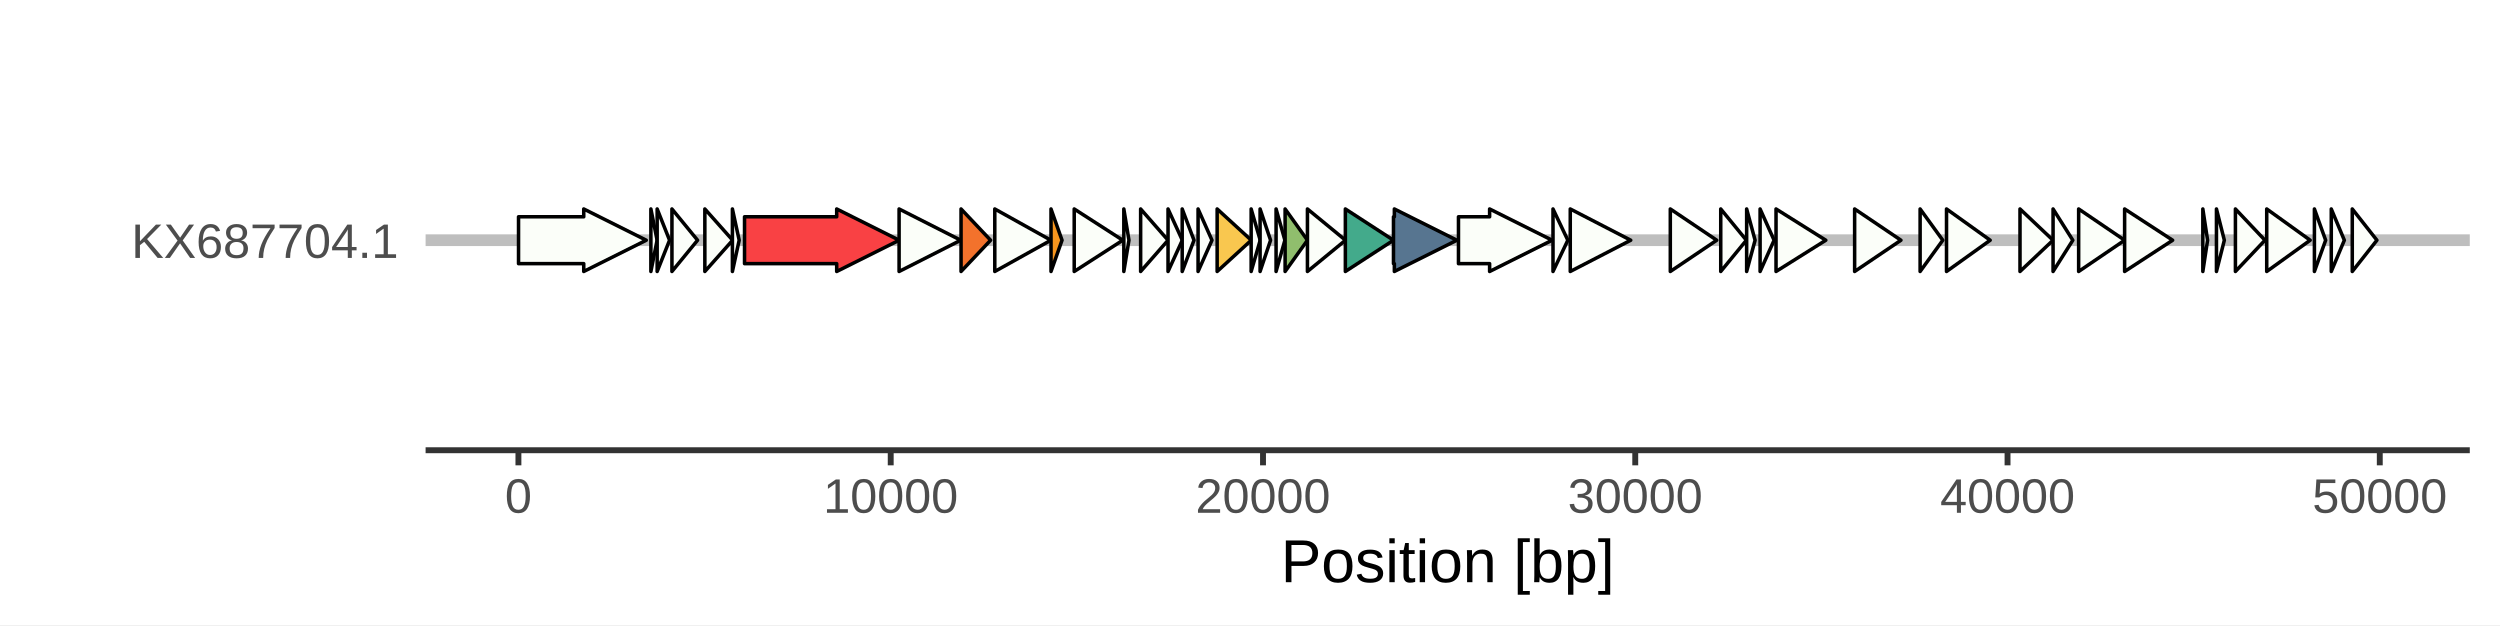
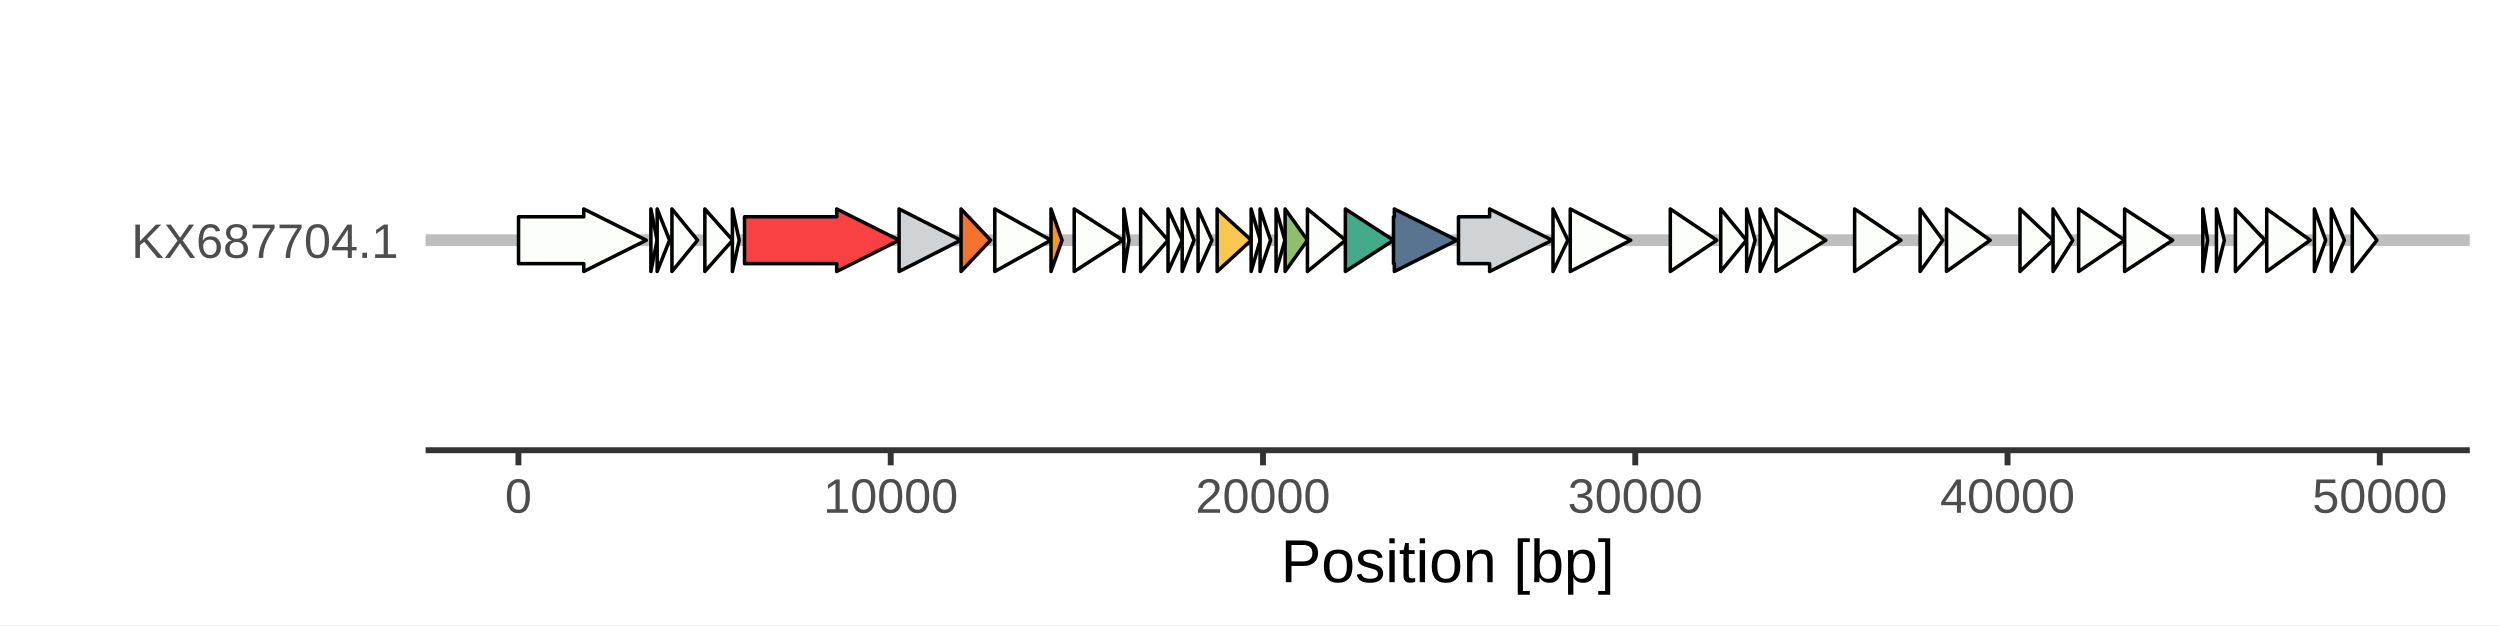
<svg xmlns="http://www.w3.org/2000/svg" class="svglite" width="453.54pt" height="113.39pt" viewBox="0 0 453.54 113.39">
  <defs>
    <style type="text/css">
    .svglite line, .svglite polyline, .svglite polygon, .svglite path, .svglite rect, .svglite circle {
      fill: none;
      stroke: #000000;
      stroke-linecap: round;
      stroke-linejoin: round;
      stroke-miterlimit: 10.00;
    }
    .svglite text {
      white-space: pre;
    }
  </style>
  </defs>
  <rect width="100%" height="100%" style="stroke: none; fill: #FFFFFF;" />
  <defs>
    <clipPath id="cpMC4wMHw0NTMuNTR8MC4wMHwxMTMuMzk=">
      <rect x="0.00" y="0.00" width="453.54" height="113.39" />
    </clipPath>
  </defs>
  <g clip-path="url(#cpMC4wMHw0NTMuNTR8MC4wMHwxMTMuMzk=)">
    <rect x="0" y="0.00" width="453.54" height="113.39" style="stroke-width: 1.07; stroke: #FFFFFF; fill: #FFFFFF;" />
  </g>
  <defs>
    <clipPath id="cpNzcuMjF8NDQ4LjA2fDUuNDh8ODEuNjg=">
      <rect x="77.21" y="5.48" width="370.85" height="76.20" />
    </clipPath>
  </defs>
  <g clip-path="url(#cpNzcuMjF8NDQ4LjA2fDUuNDh8ODEuNjg=)">
    <polyline points="77.21,43.58 448.06,43.58 " style="stroke-width: 2.13; stroke: #BEBEBE; stroke-linecap: butt;" />
    <polygon points="94.07,39.33 94.07,47.83 105.90,47.83 105.90,49.25 117.24,43.58 105.90,37.91 105.90,39.33 " style="stroke-width: 0.64; fill: #FBFEF9;" />
    <polygon points="118.08,39.33 118.08,47.83 118.08,47.83 118.08,49.25 119.21,43.58 118.08,37.91 118.08,39.33 " style="stroke-width: 0.64; fill: #FBFEF9;" />
    <polygon points="119.22,39.33 119.22,47.83 119.22,47.83 119.22,49.25 121.47,43.58 119.22,37.91 119.22,39.33 " style="stroke-width: 0.64; fill: #FBFEF9;" />
    <polygon points="121.90,39.33 121.90,47.83 121.90,47.83 121.90,49.25 126.55,43.58 121.90,37.91 121.90,39.33 " style="stroke-width: 0.64; fill: #FBFEF9;" />
    <polygon points="127.87,39.33 127.87,47.83 127.87,47.83 127.87,49.25 132.91,43.58 127.87,37.91 127.87,39.33 " style="stroke-width: 0.64; fill: #FBFEF9;" />
    <polygon points="132.87,39.33 132.87,47.83 132.87,47.83 132.87,49.25 134.10,43.58 132.87,37.91 132.87,39.33 " style="stroke-width: 0.64; fill: #FBFEF9;" />
    <polygon points="135.07,39.33 135.07,47.83 151.79,47.83 151.79,49.25 163.13,43.58 151.79,37.91 151.79,39.33 " style="stroke-width: 0.64; fill: #F94144;" />
-     <polygon points="163.11,39.33 163.11,47.83 163.11,47.83 163.11,49.25 174.29,43.58 163.11,37.91 163.11,39.33 " style="stroke-width: 0.64; fill: #FBFEF9;" />
+     <polygon points="163.11,39.33 163.11,47.83 163.11,47.83 163.11,49.25 174.29,43.58 163.11,37.91 163.11,39.33 " style="stroke-width: 0.64; fill: #D0D3D6;" />
    <polygon points="174.35,39.33 174.35,47.83 174.35,47.83 174.35,49.25 179.71,43.58 174.35,37.91 174.35,39.33 " style="stroke-width: 0.64; fill: #F3722C;" />
    <polygon points="180.47,39.33 180.47,47.83 180.47,47.83 180.47,49.25 190.65,43.58 180.47,37.91 180.47,39.33 " style="stroke-width: 0.64; fill: #FBFEF9;" />
    <polygon points="190.67,39.33 190.67,47.83 190.67,47.83 190.67,49.25 192.67,43.58 190.67,37.91 190.67,39.33 " style="stroke-width: 0.64; fill: #F8961E;" />
    <polygon points="194.88,39.33 194.88,47.83 194.88,47.83 194.88,49.25 203.69,43.58 194.88,37.91 194.88,39.33 " style="stroke-width: 0.64; fill: #FBFEF9;" />
    <polygon points="203.88,39.33 203.88,47.83 203.88,47.83 203.88,49.25 204.81,43.58 203.88,37.91 203.88,39.33 " style="stroke-width: 0.64; fill: #FBFEF9;" />
    <polygon points="206.93,39.33 206.93,47.83 206.93,47.83 206.93,49.25 211.90,43.58 206.93,37.91 206.93,39.33 " style="stroke-width: 0.64; fill: #FBFEF9;" />
    <polygon points="211.90,39.33 211.90,47.83 211.90,47.83 211.90,49.25 214.49,43.58 211.90,37.91 211.90,39.33 " style="stroke-width: 0.64; fill: #FBFEF9;" />
    <polygon points="214.47,39.33 214.47,47.83 214.47,47.83 214.47,49.25 216.61,43.58 214.47,37.91 214.47,39.33 " style="stroke-width: 0.64; fill: #FBFEF9;" />
    <polygon points="217.35,39.33 217.35,47.83 217.35,47.83 217.35,49.25 219.87,43.58 217.35,37.91 217.35,39.33 " style="stroke-width: 0.64; fill: #FBFEF9;" />
    <polygon points="220.81,39.33 220.81,47.83 220.81,47.83 220.81,49.25 227.00,43.58 220.81,37.91 220.81,39.33 " style="stroke-width: 0.64; fill: #F9C74F;" />
    <polygon points="226.98,39.33 226.98,47.83 226.98,47.83 226.98,49.25 228.62,43.58 226.98,37.91 226.98,39.33 " style="stroke-width: 0.64; fill: #FBFEF9;" />
    <polygon points="228.60,39.33 228.60,47.83 228.60,47.83 228.60,49.25 230.50,43.58 228.60,37.91 228.60,39.33 " style="stroke-width: 0.64; fill: #FBFEF9;" />
    <polygon points="231.50,39.33 231.50,47.83 231.50,47.83 231.50,49.25 233.10,43.58 231.50,37.91 231.50,39.33 " style="stroke-width: 0.64; fill: #FBFEF9;" />
    <polygon points="233.14,39.33 233.14,47.83 233.14,47.83 233.14,49.25 237.19,43.58 233.14,37.91 233.14,39.33 " style="stroke-width: 0.64; fill: #90BE6D;" />
    <polygon points="237.19,39.33 237.19,47.83 237.19,47.83 237.19,49.25 244.09,43.58 237.19,37.91 237.19,39.33 " style="stroke-width: 0.64; fill: #FBFEF9;" />
    <polygon points="244.07,39.33 244.07,47.83 244.07,47.83 244.07,49.25 252.80,43.58 244.07,37.91 244.07,39.33 " style="stroke-width: 0.64; fill: #43AA8B;" />
    <polygon points="252.80,39.33 252.80,47.83 252.96,47.83 252.96,49.25 264.30,43.58 252.96,37.91 252.96,39.33 " style="stroke-width: 0.64; fill: #577590;" />
-     <polygon points="264.59,39.33 264.59,47.83 270.24,47.83 270.24,49.25 281.58,43.58 270.24,37.91 270.24,39.33 " style="stroke-width: 0.64; fill: #FBFEF9;" />
+     <polygon points="264.59,39.33 264.59,47.83 270.24,47.83 270.24,49.25 281.58,43.58 270.24,37.91 270.24,39.33 " style="stroke-width: 0.64; fill: #D0D3D6;" />
    <polygon points="281.74,39.33 281.74,47.83 281.74,47.83 281.74,49.25 284.43,43.58 281.74,37.91 281.74,39.33 " style="stroke-width: 0.64; fill: #FBFEF9;" />
    <polygon points="284.87,39.33 284.87,47.83 284.87,47.83 284.87,49.25 295.84,43.58 284.87,37.91 284.87,39.33 " style="stroke-width: 0.64; fill: #FBFEF9;" />
    <polygon points="303.02,39.33 303.02,47.83 303.02,47.83 303.02,49.25 311.44,43.58 303.02,37.91 303.02,39.33 " style="stroke-width: 0.64; fill: #FBFEF9;" />
    <polygon points="312.17,39.33 312.17,47.83 312.17,47.83 312.17,49.25 316.82,43.58 312.17,37.91 312.17,39.33 " style="stroke-width: 0.64; fill: #FBFEF9;" />
    <polygon points="316.87,39.33 316.87,47.83 316.87,47.83 316.87,49.25 318.40,43.58 316.87,37.91 316.87,39.33 " style="stroke-width: 0.64; fill: #FBFEF9;" />
    <polygon points="319.31,39.33 319.31,47.83 319.31,47.83 319.31,49.25 321.85,43.58 319.31,37.91 319.31,39.33 " style="stroke-width: 0.64; fill: #FBFEF9;" />
    <polygon points="322.20,39.33 322.20,47.83 322.20,47.83 322.20,49.25 331.23,43.58 322.20,37.91 322.20,39.33 " style="stroke-width: 0.64; fill: #FBFEF9;" />
    <polygon points="336.46,39.33 336.46,47.83 336.46,47.83 336.46,49.25 344.86,43.58 336.46,37.91 336.46,39.33 " style="stroke-width: 0.64; fill: #FBFEF9;" />
    <polygon points="348.34,39.33 348.34,47.83 348.34,47.83 348.34,49.25 352.45,43.58 348.34,37.91 348.34,39.33 " style="stroke-width: 0.64; fill: #FBFEF9;" />
    <polygon points="353.13,39.33 353.13,47.83 353.13,47.83 353.13,49.25 361.05,43.58 353.13,37.91 353.13,39.33 " style="stroke-width: 0.64; fill: #FBFEF9;" />
    <polygon points="366.46,39.33 366.46,47.83 366.46,47.83 366.46,49.25 372.45,43.58 366.46,37.91 366.46,39.33 " style="stroke-width: 0.64; fill: #FBFEF9;" />
    <polygon points="372.46,39.33 372.46,47.83 372.46,47.83 372.46,49.25 376.04,43.58 372.46,37.91 372.46,39.33 " style="stroke-width: 0.64; fill: #FBFEF9;" />
    <polygon points="377.10,39.33 377.10,47.83 377.10,47.83 377.10,49.25 385.44,43.58 377.10,37.91 377.10,39.33 " style="stroke-width: 0.64; fill: #FBFEF9;" />
    <polygon points="385.44,39.33 385.44,47.83 385.44,47.83 385.44,49.25 394.15,43.58 385.44,37.91 385.44,39.33 " style="stroke-width: 0.64; fill: #FBFEF9;" />
    <polygon points="399.63,39.33 399.63,47.83 399.63,47.83 399.63,49.25 400.49,43.58 399.63,37.91 399.63,39.33 " style="stroke-width: 0.64; fill: #FBFEF9;" />
    <polygon points="402.10,39.33 402.10,47.83 402.10,47.83 402.10,49.25 403.53,43.58 402.10,37.91 402.10,39.33 " style="stroke-width: 0.64; fill: #FBFEF9;" />
    <polygon points="405.54,39.33 405.54,47.83 405.54,47.83 405.54,49.25 410.90,43.58 405.54,37.91 405.54,39.33 " style="stroke-width: 0.64; fill: #FBFEF9;" />
    <polygon points="411.22,39.33 411.22,47.83 411.22,47.83 411.22,49.25 419.10,43.58 411.22,37.91 411.22,39.33 " style="stroke-width: 0.64; fill: #FBFEF9;" />
    <polygon points="419.87,39.33 419.87,47.83 419.87,47.83 419.87,49.25 421.91,43.58 419.87,37.91 419.87,39.33 " style="stroke-width: 0.64; fill: #FBFEF9;" />
    <polygon points="422.93,39.33 422.93,47.83 422.93,47.83 422.93,49.25 425.30,43.58 422.93,37.91 422.93,39.33 " style="stroke-width: 0.64; fill: #FBFEF9;" />
    <polygon points="426.74,39.33 426.74,47.83 426.74,47.83 426.74,49.25 431.21,43.58 426.74,37.91 426.74,39.33 " style="stroke-width: 0.64; fill: #FBFEF9;" />
  </g>
  <g clip-path="url(#cpMC4wMHw0NTMuNTR8MC4wMHwxMTMuMzk=)">
</g>
  <defs>
    <clipPath id="cpNzcuMjF8NDQ4LjA2fDUuNDh8NS40OA==">
      <rect x="77.21" y="5.48" width="370.85" height="0.00" />
    </clipPath>
  </defs>
  <g clip-path="url(#cpNzcuMjF8NDQ4LjA2fDUuNDh8NS40OA==)">
</g>
  <g clip-path="url(#cpMC4wMHw0NTMuNTR8MC4wMHwxMTMuMzk=)">
    <polyline points="77.21,81.68 448.06,81.68 " style="stroke-width: 1.07; stroke: #333333; stroke-linecap: butt;" />
    <polyline points="94.05,84.42 94.05,81.68 " style="stroke-width: 1.07; stroke: #333333; stroke-linecap: butt;" />
    <polyline points="161.59,84.42 161.59,81.68 " style="stroke-width: 1.07; stroke: #333333; stroke-linecap: butt;" />
    <polyline points="229.13,84.42 229.13,81.68 " style="stroke-width: 1.07; stroke: #333333; stroke-linecap: butt;" />
    <polyline points="296.66,84.42 296.66,81.68 " style="stroke-width: 1.07; stroke: #333333; stroke-linecap: butt;" />
    <polyline points="364.20,84.42 364.20,81.68 " style="stroke-width: 1.07; stroke: #333333; stroke-linecap: butt;" />
    <polyline points="431.73,84.42 431.73,81.68 " style="stroke-width: 1.07; stroke: #333333; stroke-linecap: butt;" />
-     <text x="94.05" y="93.03" text-anchor="middle" style="font-size: 8.80px;fill: #4D4D4D; font-family: &quot;Liberation Sans&quot;;" textLength="5.59px" lengthAdjust="spacingAndGlyphs">0</text>
-     <text x="161.59" y="93.03" text-anchor="middle" style="font-size: 8.80px;fill: #4D4D4D; font-family: &quot;Liberation Sans&quot;;" textLength="27.97px" lengthAdjust="spacingAndGlyphs">10000</text>
-     <text x="229.13" y="93.03" text-anchor="middle" style="font-size: 8.80px;fill: #4D4D4D; font-family: &quot;Liberation Sans&quot;;" textLength="27.97px" lengthAdjust="spacingAndGlyphs">20000</text>
-     <text x="296.66" y="93.03" text-anchor="middle" style="font-size: 8.80px;fill: #4D4D4D; font-family: &quot;Liberation Sans&quot;;" textLength="27.97px" lengthAdjust="spacingAndGlyphs">30000</text>
-     <text x="364.20" y="93.03" text-anchor="middle" style="font-size: 8.80px;fill: #4D4D4D; font-family: &quot;Liberation Sans&quot;;" textLength="27.97px" lengthAdjust="spacingAndGlyphs">40000</text>
-     <text x="431.73" y="93.03" text-anchor="middle" style="font-size: 8.80px;fill: #4D4D4D; font-family: &quot;Liberation Sans&quot;;" textLength="27.97px" lengthAdjust="spacingAndGlyphs">50000</text>
-     <text x="72.28" y="46.79" text-anchor="end" style="font-size: 8.80px;fill: #4D4D4D; font-family: &quot;Liberation Sans&quot;;" textLength="53.75px" lengthAdjust="spacingAndGlyphs">KX687704.1</text>
-     <text x="262.64" y="105.62" text-anchor="middle" style="font-size: 11.00px; font-family: &quot;Liberation Sans&quot;;" textLength="68.89px" lengthAdjust="spacingAndGlyphs">Position [bp]</text>
+     <text x="94.05" y="93.03" text-anchor="middle" style="font-size: 8.80px;fill: #4D4D4D; font-family: &quot;Arial&quot;;" textLength="5.59px" lengthAdjust="spacingAndGlyphs">0</text>
+     <text x="161.59" y="93.03" text-anchor="middle" style="font-size: 8.80px;fill: #4D4D4D; font-family: &quot;Arial&quot;;" textLength="27.97px" lengthAdjust="spacingAndGlyphs">10000</text>
+     <text x="229.13" y="93.03" text-anchor="middle" style="font-size: 8.80px;fill: #4D4D4D; font-family: &quot;Arial&quot;;" textLength="27.97px" lengthAdjust="spacingAndGlyphs">20000</text>
+     <text x="296.66" y="93.03" text-anchor="middle" style="font-size: 8.80px;fill: #4D4D4D; font-family: &quot;Arial&quot;;" textLength="27.97px" lengthAdjust="spacingAndGlyphs">30000</text>
+     <text x="364.20" y="93.03" text-anchor="middle" style="font-size: 8.80px;fill: #4D4D4D; font-family: &quot;Arial&quot;;" textLength="27.97px" lengthAdjust="spacingAndGlyphs">40000</text>
+     <text x="431.73" y="93.03" text-anchor="middle" style="font-size: 8.80px;fill: #4D4D4D; font-family: &quot;Arial&quot;;" textLength="27.97px" lengthAdjust="spacingAndGlyphs">50000</text>
+     <text x="72.28" y="46.79" text-anchor="end" style="font-size: 8.80px;fill: #4D4D4D; font-family: &quot;Arial&quot;;" textLength="53.75px" lengthAdjust="spacingAndGlyphs">KX687704.1</text>
+     <text x="262.64" y="105.62" text-anchor="middle" style="font-size: 11.00px; font-family: &quot;Arial&quot;;" textLength="68.89px" lengthAdjust="spacingAndGlyphs">Position [bp]</text>
  </g>
</svg>
